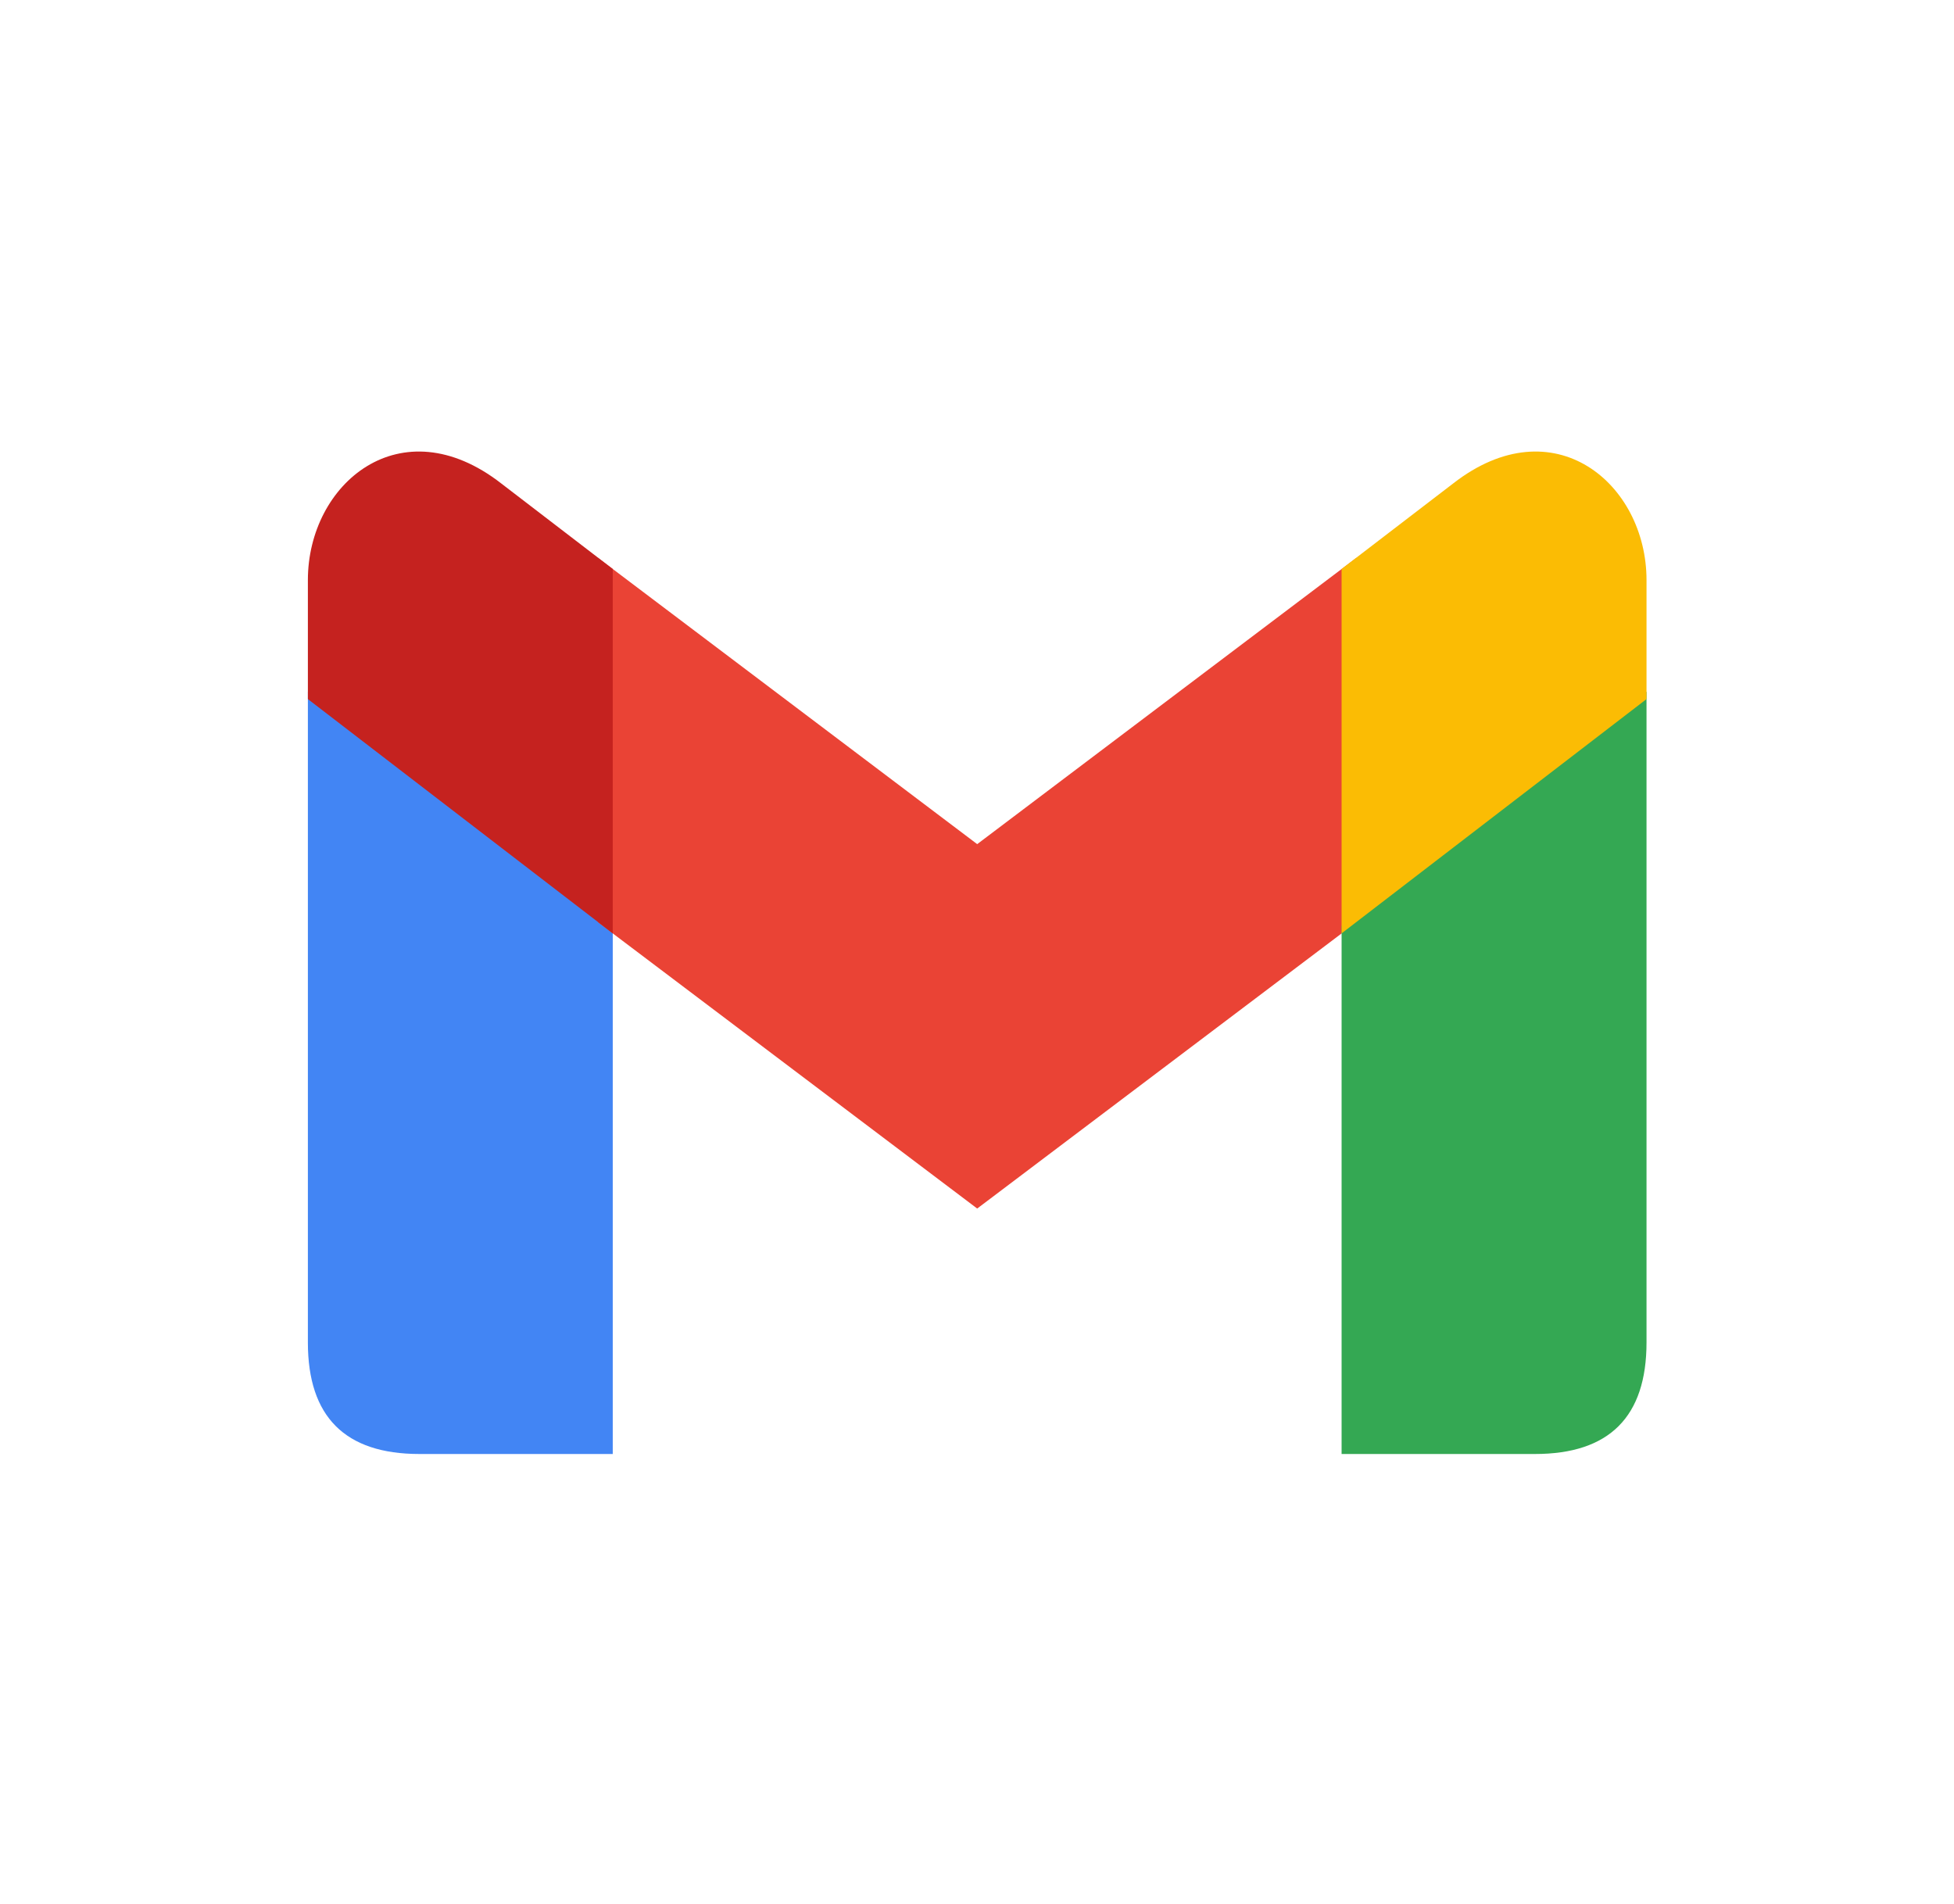
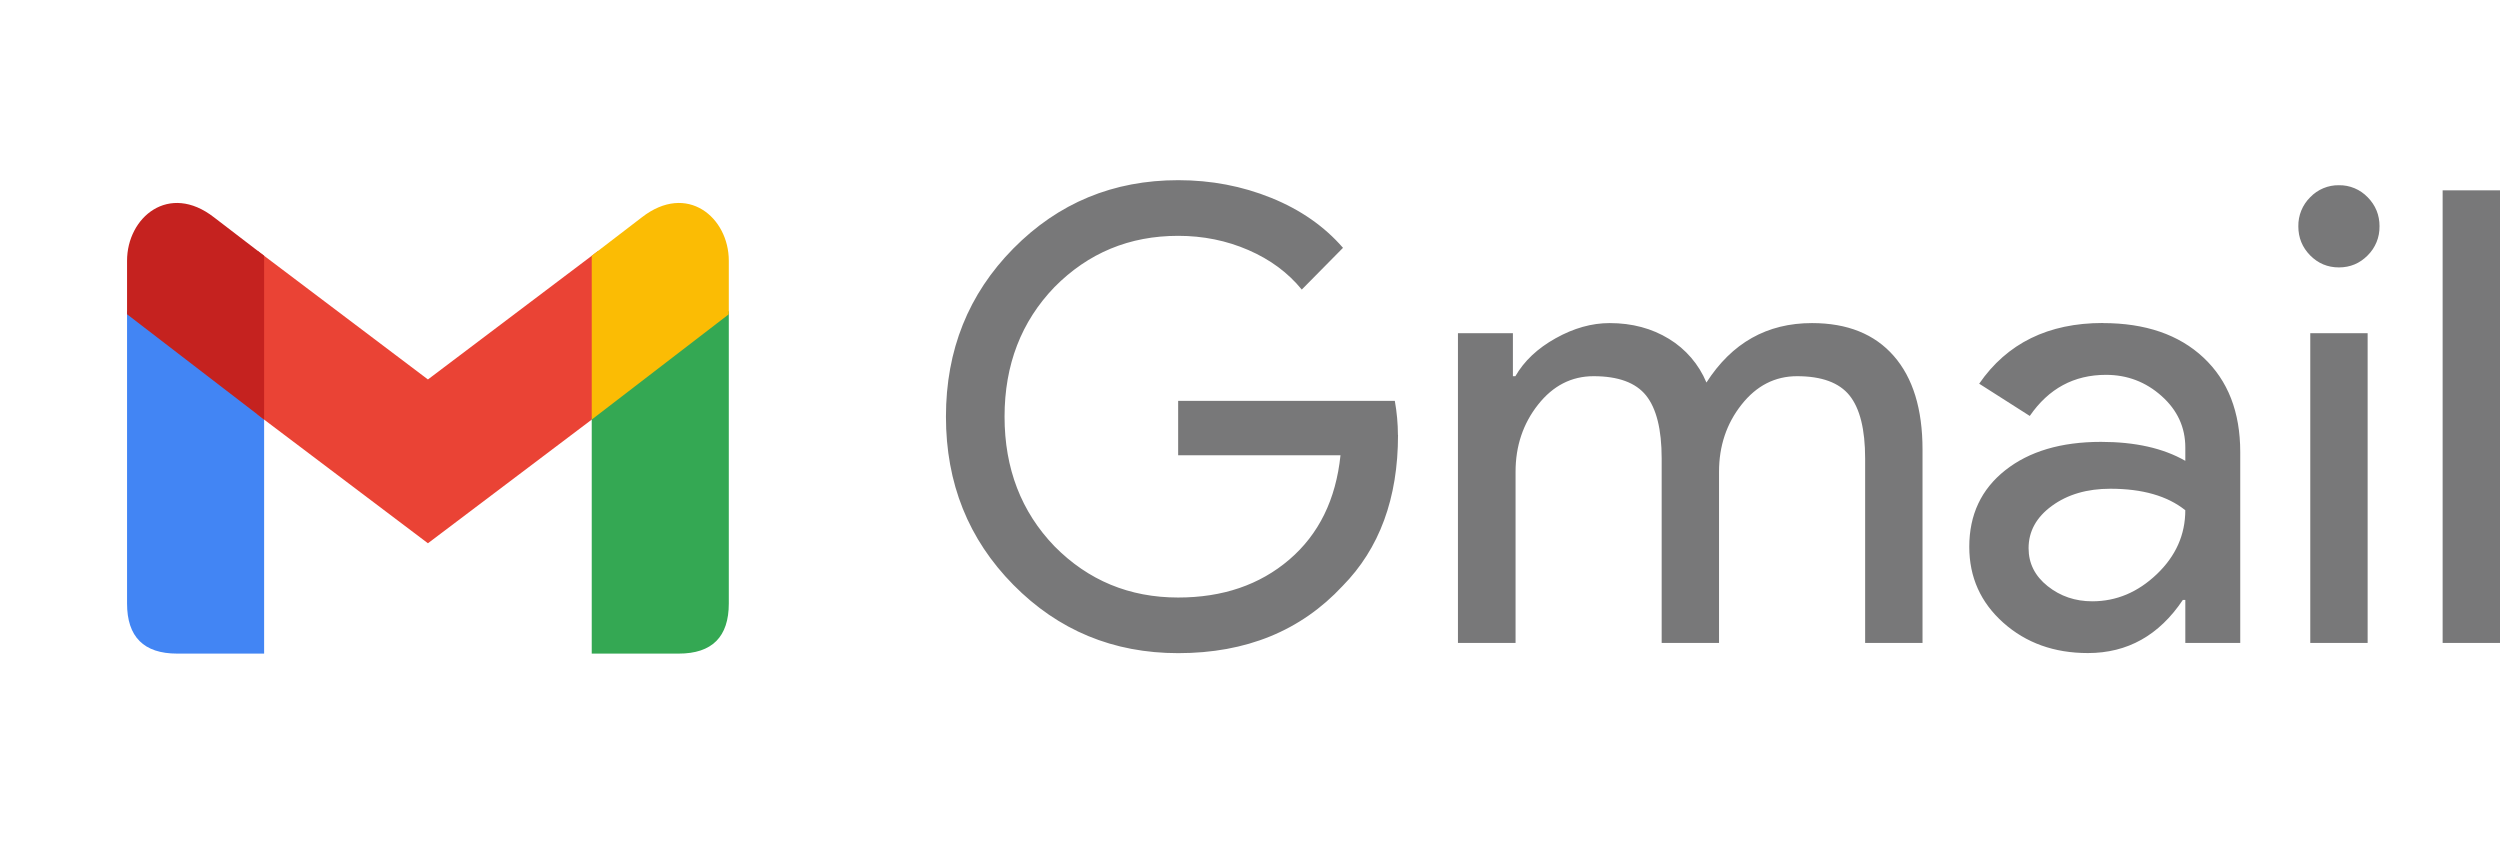
- <svg xmlns="http://www.w3.org/2000/svg" width="39" height="38" viewBox="0 0 39 38" fill="none">
-   <path d="M12.23 29.02V18.48L6.145 13.805V26.793C6.145 28.277 6.887 29.02 8.371 29.02" fill="#4285F4" />
-   <path d="M11.934 18.406L19.504 24.121L27.074 18.406V11.133L19.504 16.848L11.934 11.133" fill="#EA4335" />
-   <path d="M26.777 29.02V18.48L32.863 13.805V26.793C32.863 28.277 32.121 29.02 30.637 29.02" fill="#34A853" />
-   <path d="M6.145 13.953L12.23 18.629V11.356L10.004 9.649C8 8.09 6.145 9.649 6.145 11.578" fill="#C5221F" />
-   <path d="M32.863 13.953L26.777 18.629V11.356L29.004 9.649C31.008 8.09 32.863 9.649 32.863 11.578" fill="#FBBC04" />
+ <svg xmlns="http://www.w3.org/2000/svg" width="111" height="38" viewBox="0 0 111 38" fill="none">
+   <path d="M11.727 29.02V18.48L5.641 13.805V26.793C5.641 28.277 6.383 29.02 7.867 29.02" fill="#4285F4" />
+   <path d="M11.43 18.406L19 24.121L26.57 18.406V11.133L19 16.848L11.43 11.133" fill="#EA4335" />
+   <path d="M26.273 29.02V18.48L32.359 13.805V26.793C32.359 28.277 31.617 29.02 30.133 29.02" fill="#34A853" />
+   <path d="M5.641 13.953L11.727 18.629V11.355L9.5 9.648C7.496 8.09 5.641 9.648 5.641 11.578" fill="#C5221F" />
+   <path d="M32.359 13.953L26.273 18.629V11.355L28.5 9.648C30.504 8.09 32.359 9.648 32.359 11.578" fill="#FBBC04" />
+   <path d="M62.072 19.314C62.072 22.121 61.249 24.358 59.605 26.024C57.756 28.008 55.326 29 52.313 29C49.43 29 46.99 27.989 44.994 25.968C42.998 23.946 42 21.457 42 18.5C42 15.543 42.998 13.054 44.994 11.032C46.99 9.011 49.43 8 52.313 8C53.773 8 55.15 8.262 56.444 8.786C57.738 9.31 58.801 10.049 59.629 11.004L57.799 12.857C57.189 12.109 56.399 11.523 55.428 11.102C54.458 10.681 53.419 10.471 52.31 10.471C50.148 10.471 48.321 11.228 46.82 12.745C45.342 14.279 44.602 16.198 44.602 18.5C44.602 20.802 45.342 22.722 46.82 24.256C48.317 25.772 50.147 26.53 52.31 26.53C54.287 26.53 55.932 25.969 57.245 24.846C58.557 23.722 59.314 22.178 59.518 20.213H52.31V17.799H61.93C62.02 18.299 62.066 18.806 62.068 19.315L62.072 19.314ZM67.281 28.547H64.733V14.794H67.173V16.703H67.283C67.671 16.029 68.267 15.467 69.072 15.018C69.876 14.569 70.674 14.345 71.47 14.345C72.468 14.345 73.345 14.582 74.103 15.046C74.846 15.498 75.429 16.176 75.766 16.984C76.894 15.224 78.456 14.345 80.452 14.345C82.023 14.345 83.234 14.832 84.084 15.805C84.935 16.777 85.36 18.163 85.36 19.959V28.547H82.812V20.353C82.812 19.061 82.578 18.131 82.119 17.559C81.66 16.988 80.881 16.703 79.79 16.703C78.811 16.703 77.988 17.124 77.323 17.967C76.658 18.809 76.325 19.801 76.325 20.943V28.547H73.778V20.353C73.778 19.061 73.543 18.131 73.085 17.559C72.627 16.988 71.847 16.703 70.756 16.703C69.776 16.703 68.954 17.124 68.289 17.967C67.625 18.809 67.291 19.801 67.291 20.943V28.547H67.281ZM93.368 14.345C95.253 14.345 96.741 14.855 97.832 15.875C98.922 16.894 99.467 18.294 99.467 20.072V28.547H97.028V26.638H96.917C95.864 28.21 94.459 28.996 92.703 28.996C91.206 28.996 89.954 28.547 88.947 27.649C87.939 26.75 87.436 25.627 87.436 24.279C87.436 22.854 87.967 21.725 89.03 20.882C90.093 20.04 91.511 19.619 93.285 19.619C94.8 19.619 96.048 19.899 97.028 20.461V19.871C97.028 18.973 96.677 18.21 95.974 17.583C95.272 16.956 94.449 16.643 93.507 16.643C92.084 16.643 90.96 17.252 90.122 18.468L87.876 17.036C89.114 15.239 90.944 14.341 93.365 14.341L93.368 14.345ZM90.069 24.339C90.069 25.013 90.35 25.575 90.915 26.024C91.479 26.473 92.138 26.698 92.897 26.698C93.968 26.698 94.924 26.295 95.766 25.49C96.607 24.685 97.027 23.74 97.027 22.654C96.232 22.018 95.124 21.7 93.7 21.7C92.665 21.7 91.801 21.953 91.108 22.458C90.415 22.963 90.069 23.59 90.069 24.339L90.069 24.339ZM105.65 10.049C105.654 10.289 105.61 10.528 105.519 10.75C105.428 10.972 105.294 11.173 105.123 11.341C104.772 11.696 104.347 11.873 103.848 11.873C103.349 11.873 102.924 11.696 102.573 11.341C102.222 10.985 102.046 10.555 102.046 10.049C102.042 9.809 102.087 9.57 102.177 9.348C102.268 9.126 102.403 8.925 102.573 8.757C102.738 8.585 102.937 8.449 103.156 8.357C103.375 8.265 103.611 8.22 103.848 8.224C104.086 8.22 104.321 8.265 104.541 8.357C104.76 8.449 104.958 8.585 105.124 8.757C105.475 9.114 105.651 9.543 105.651 10.049H105.65ZM105.123 14.794V28.547H102.576V14.794L105.123 14.794ZM111 8.452V28.547H108.453V8.452H111Z" fill="#787879" />
</svg>
